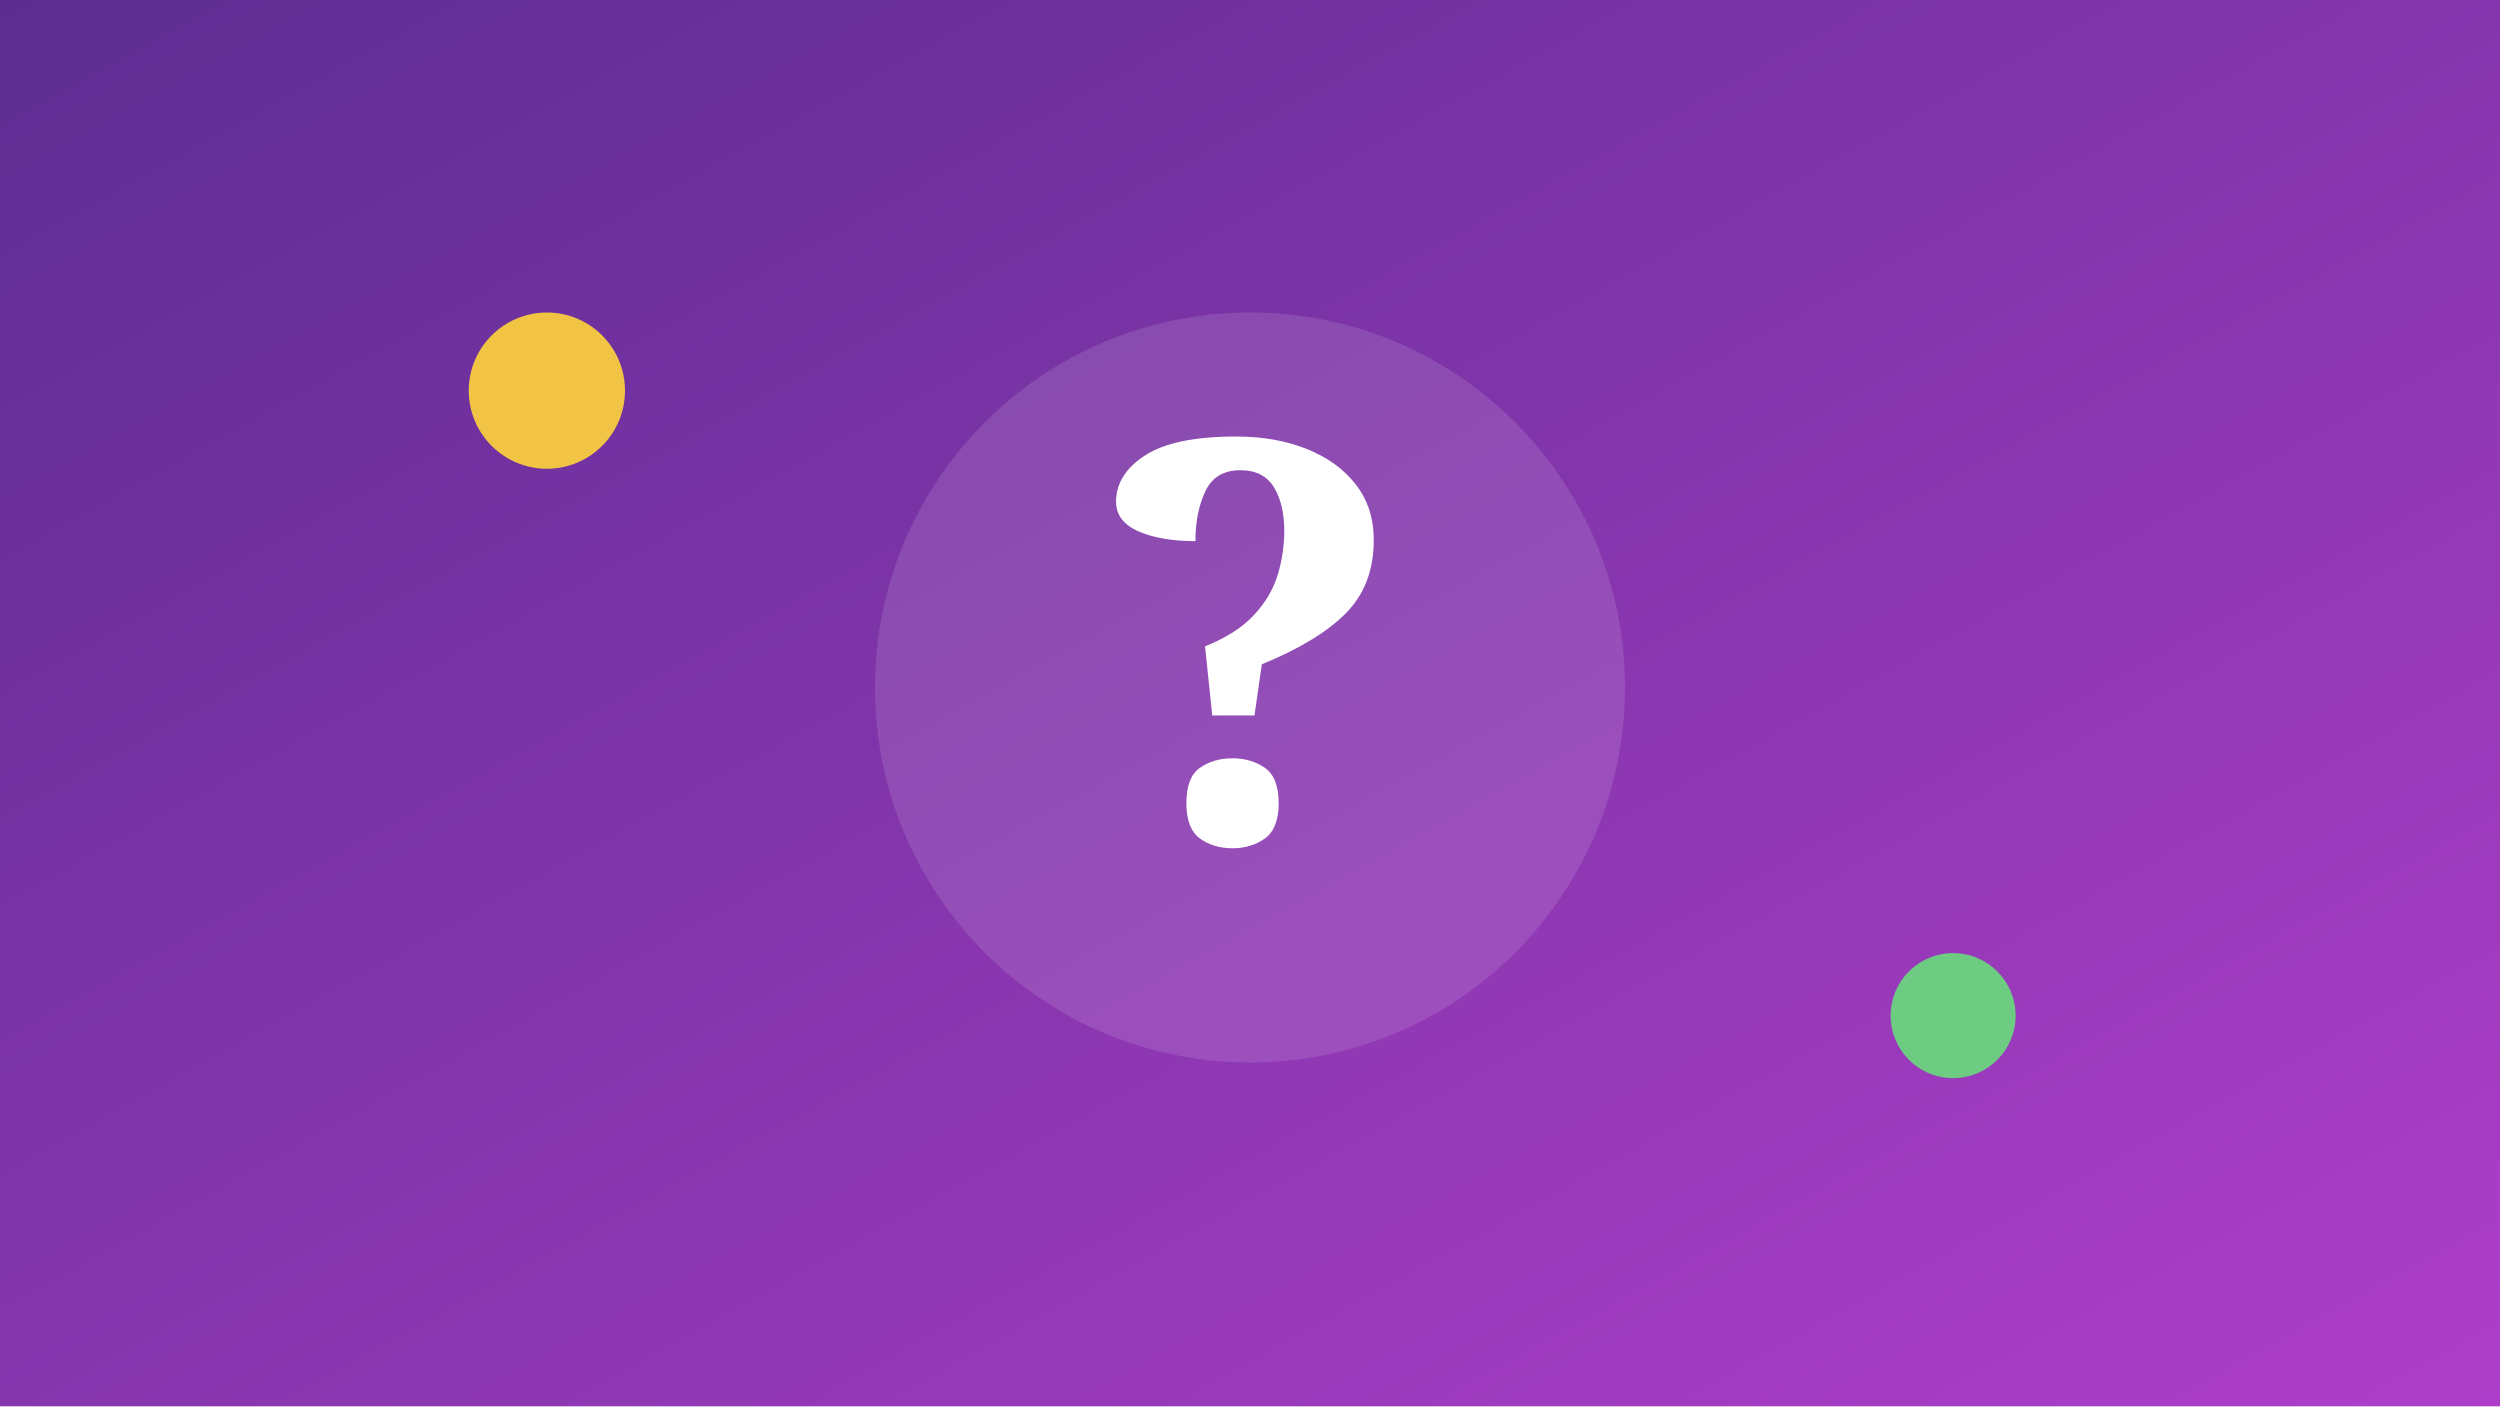
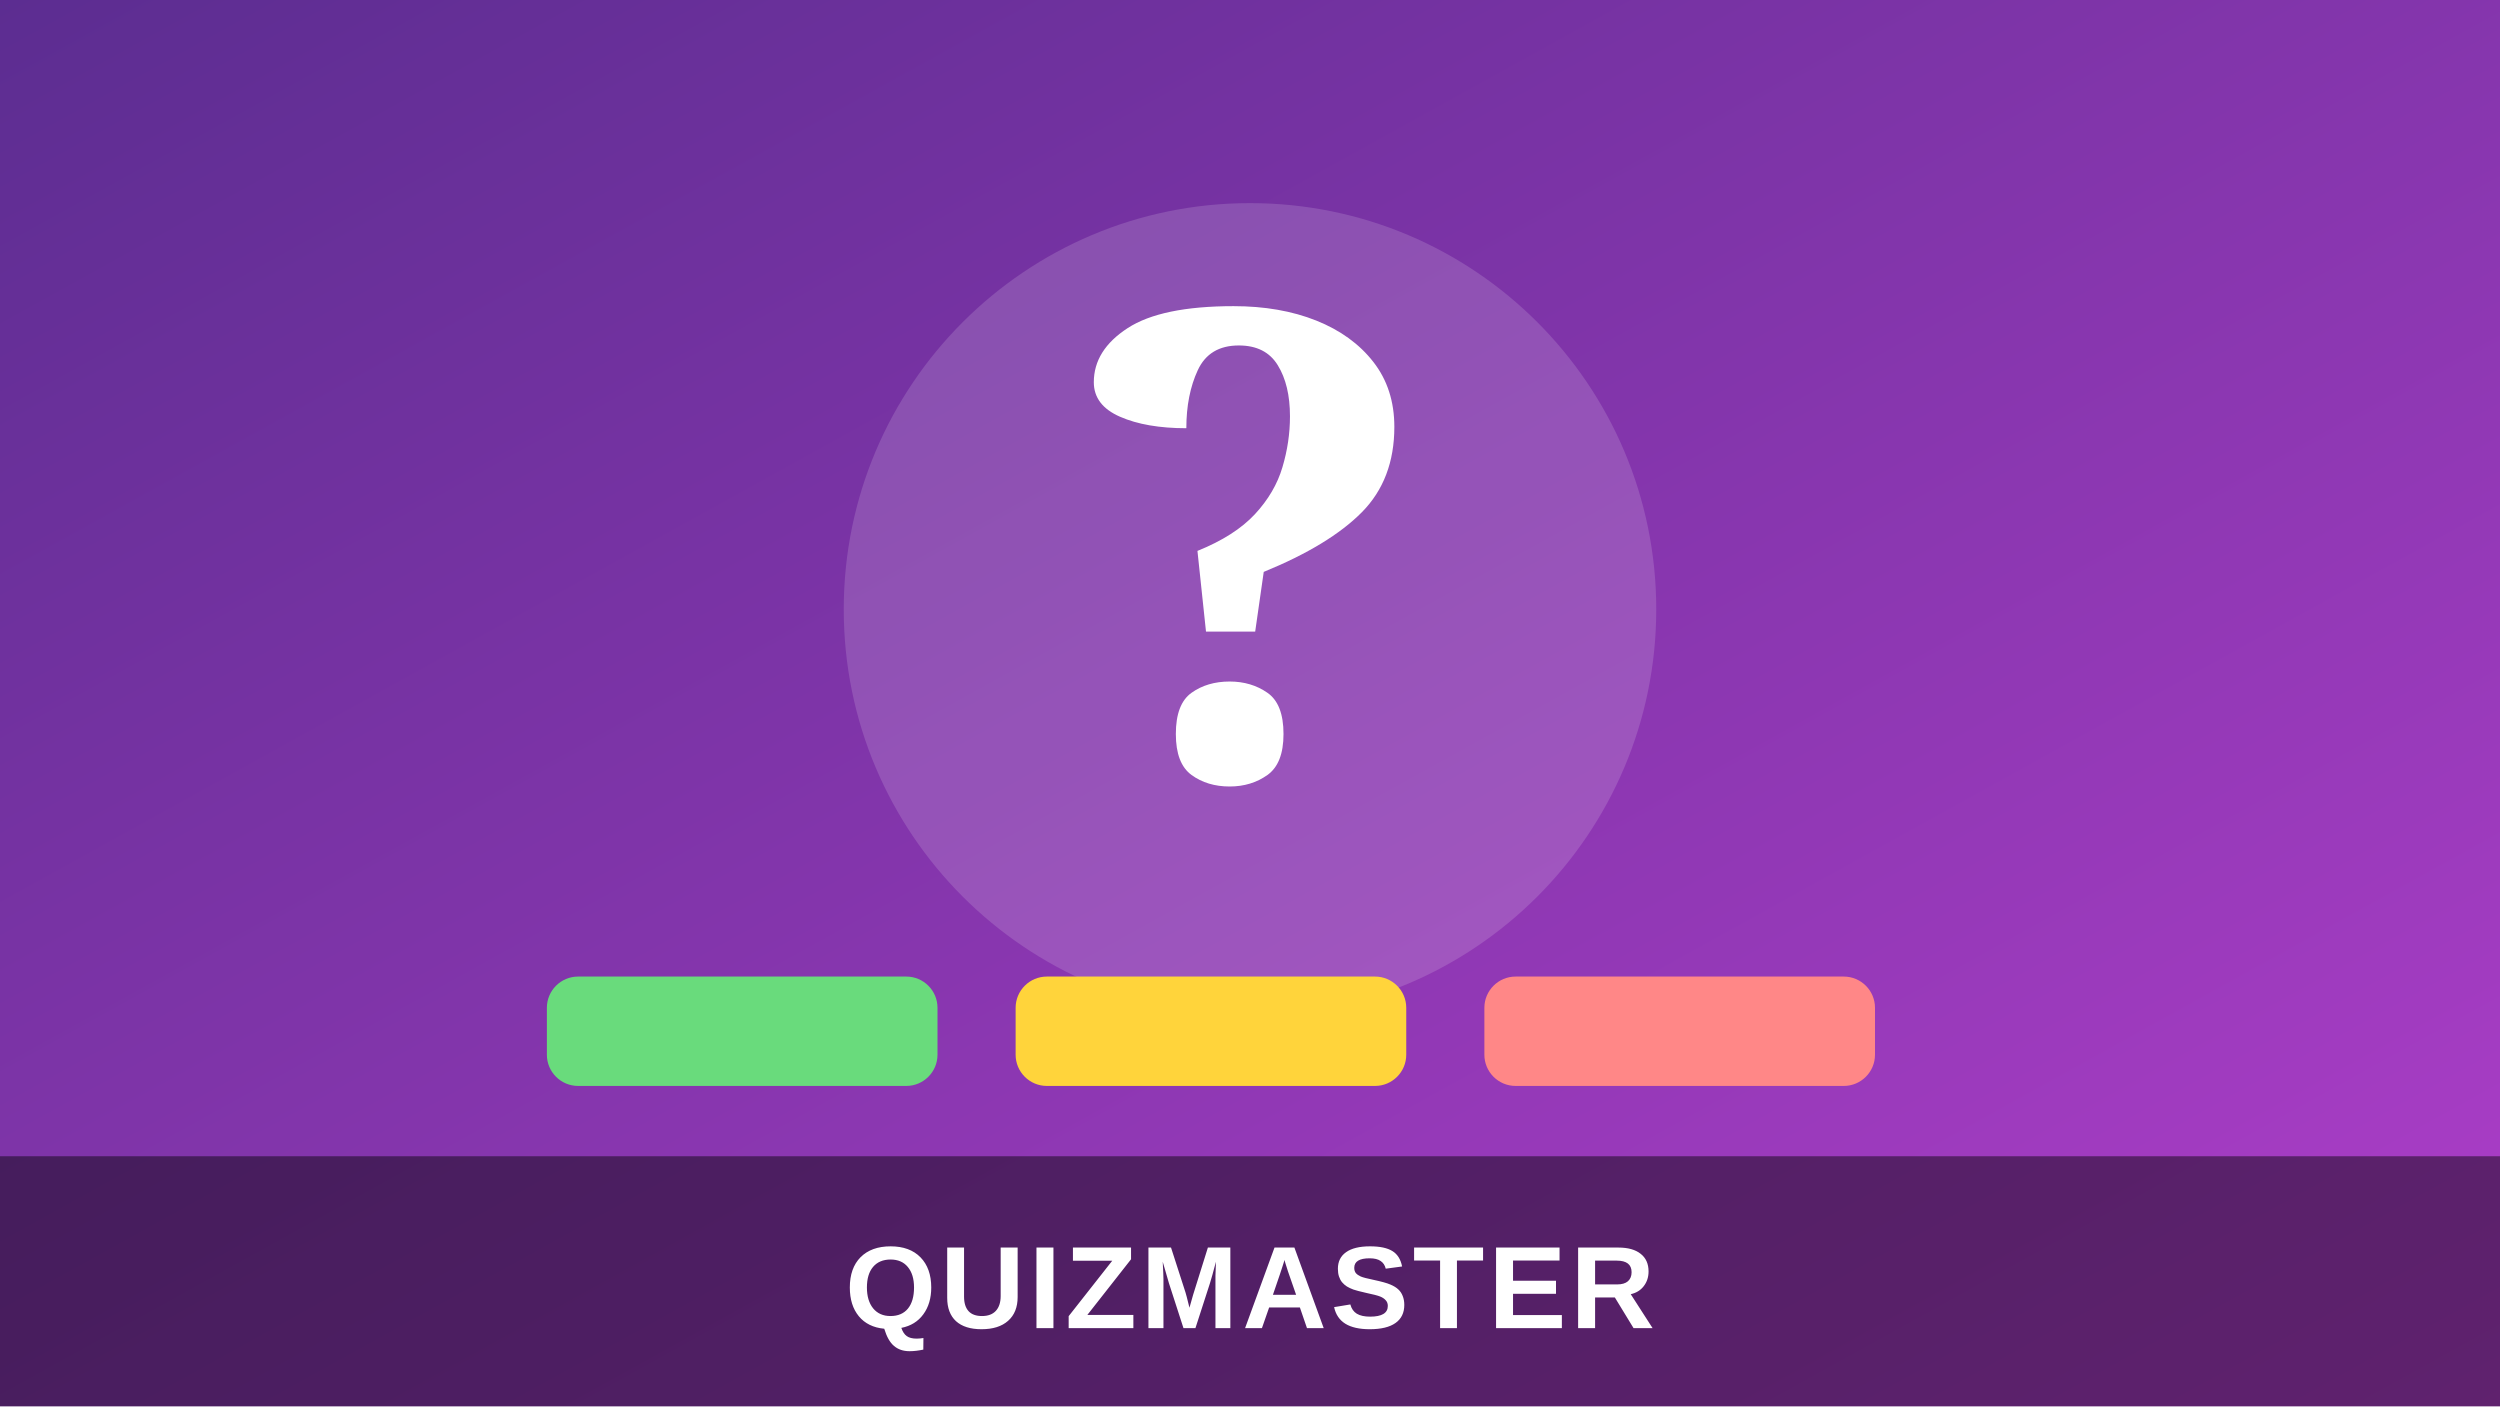
<svg xmlns="http://www.w3.org/2000/svg" viewBox="0 0 320 180" role="img" aria-hidden="true">
  <defs>
    <linearGradient id="g" x1="0" y1="0" x2="1" y2="1">
      <stop offset="0%" stop-color="#5c2d91" />
      <stop offset="100%" stop-color="#ae3ec9" />
    </linearGradient>
  </defs>
  <rect width="320" height="180" fill="url(#g)" />
-   <circle cx="160" cy="88" r="48" fill="#fff" opacity="0.12" />
-   <text x="160" y="108" text-anchor="middle" font-size="72" font-family="Georgia, serif" font-weight="700" fill="#fff">?</text>
-   <circle cx="70" cy="50" r="10" fill="#ffd43b" opacity="0.9" />
-   <circle cx="250" cy="130" r="8" fill="#69db7c" opacity="0.9" />
+   <circle cx="160" cy="78" r="52" fill="#fff" opacity="0.15" />
+   <text x="160" y="100" text-anchor="middle" font-size="84" font-weight="800" fill="#fff" font-family="Georgia,serif">?</text>
+   <rect x="70" y="125" width="50" height="14" rx="4" fill="#69db7c" />
+   <rect x="130" y="125" width="50" height="14" rx="4" fill="#ffd43b" />
+   <rect x="190" y="125" width="50" height="14" rx="4" fill="#ff8787" />
+   <rect x="0" y="148" width="320" height="32" fill="#000" opacity="0.45" />
+   <text x="160" y="170" text-anchor="middle" font-size="15" font-weight="700" fill="#fff" font-family="Segoe UI,Arial,sans-serif" letter-spacing="0.5">QUIZMASTER</text>
</svg>
